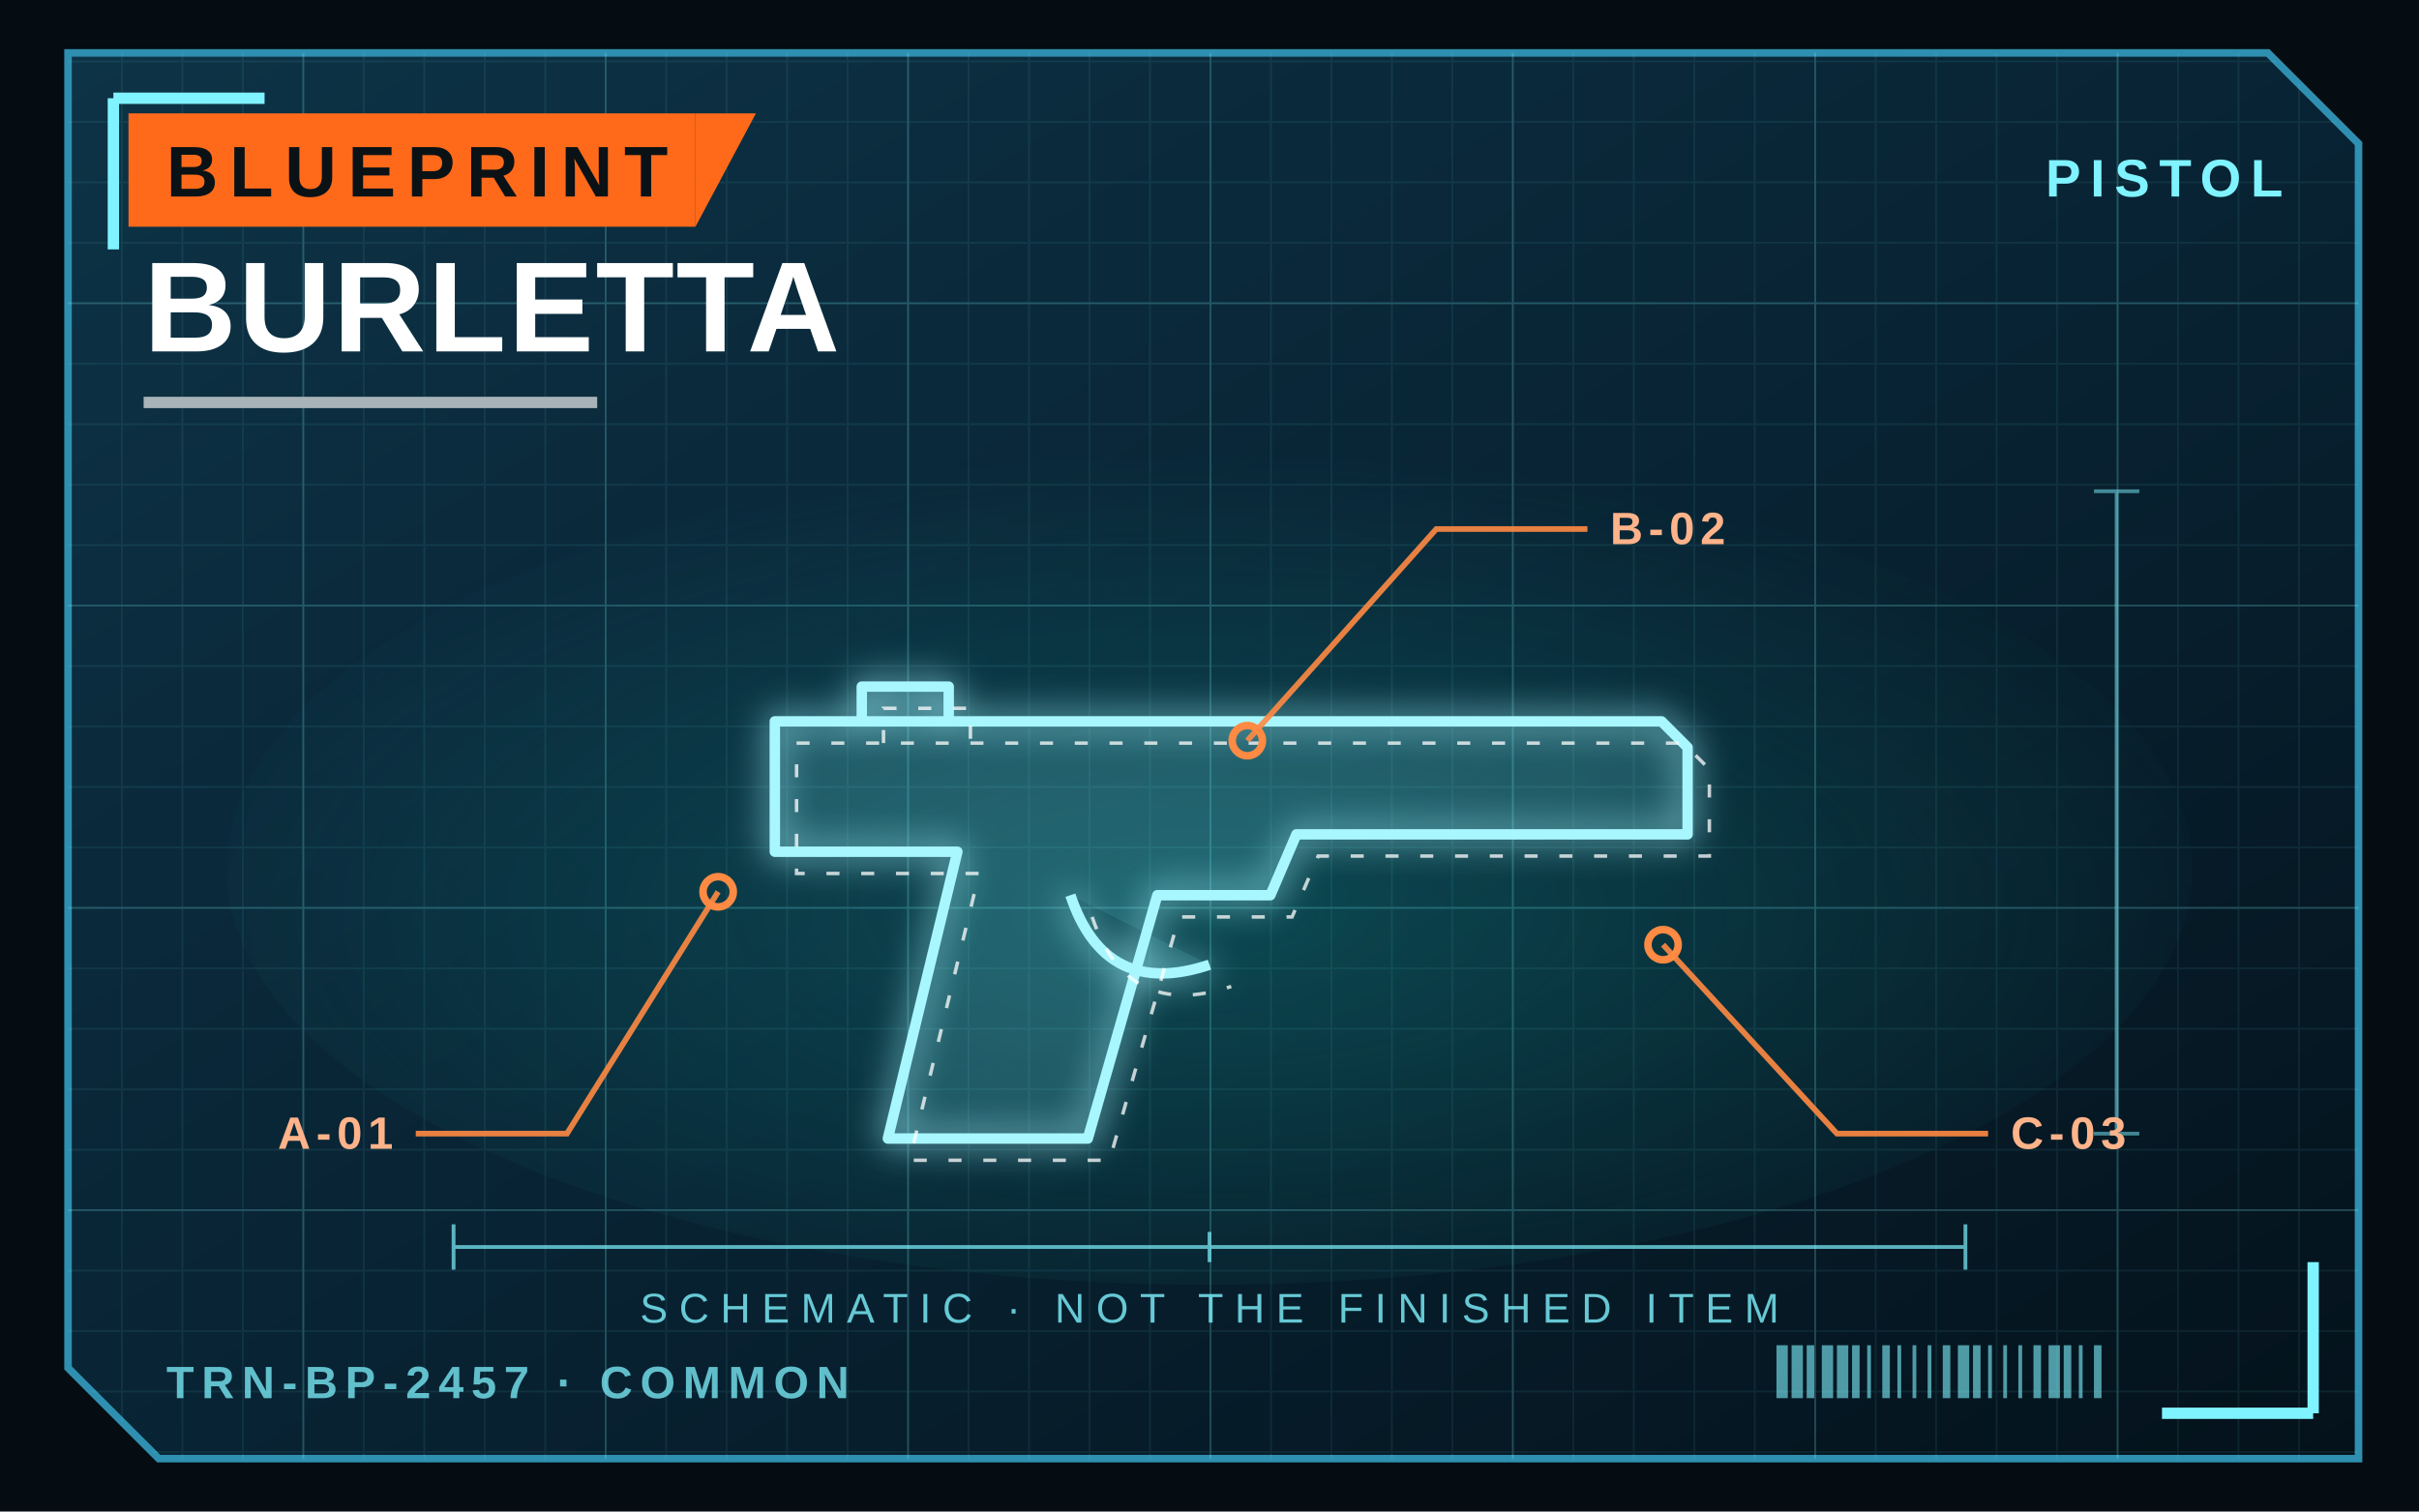
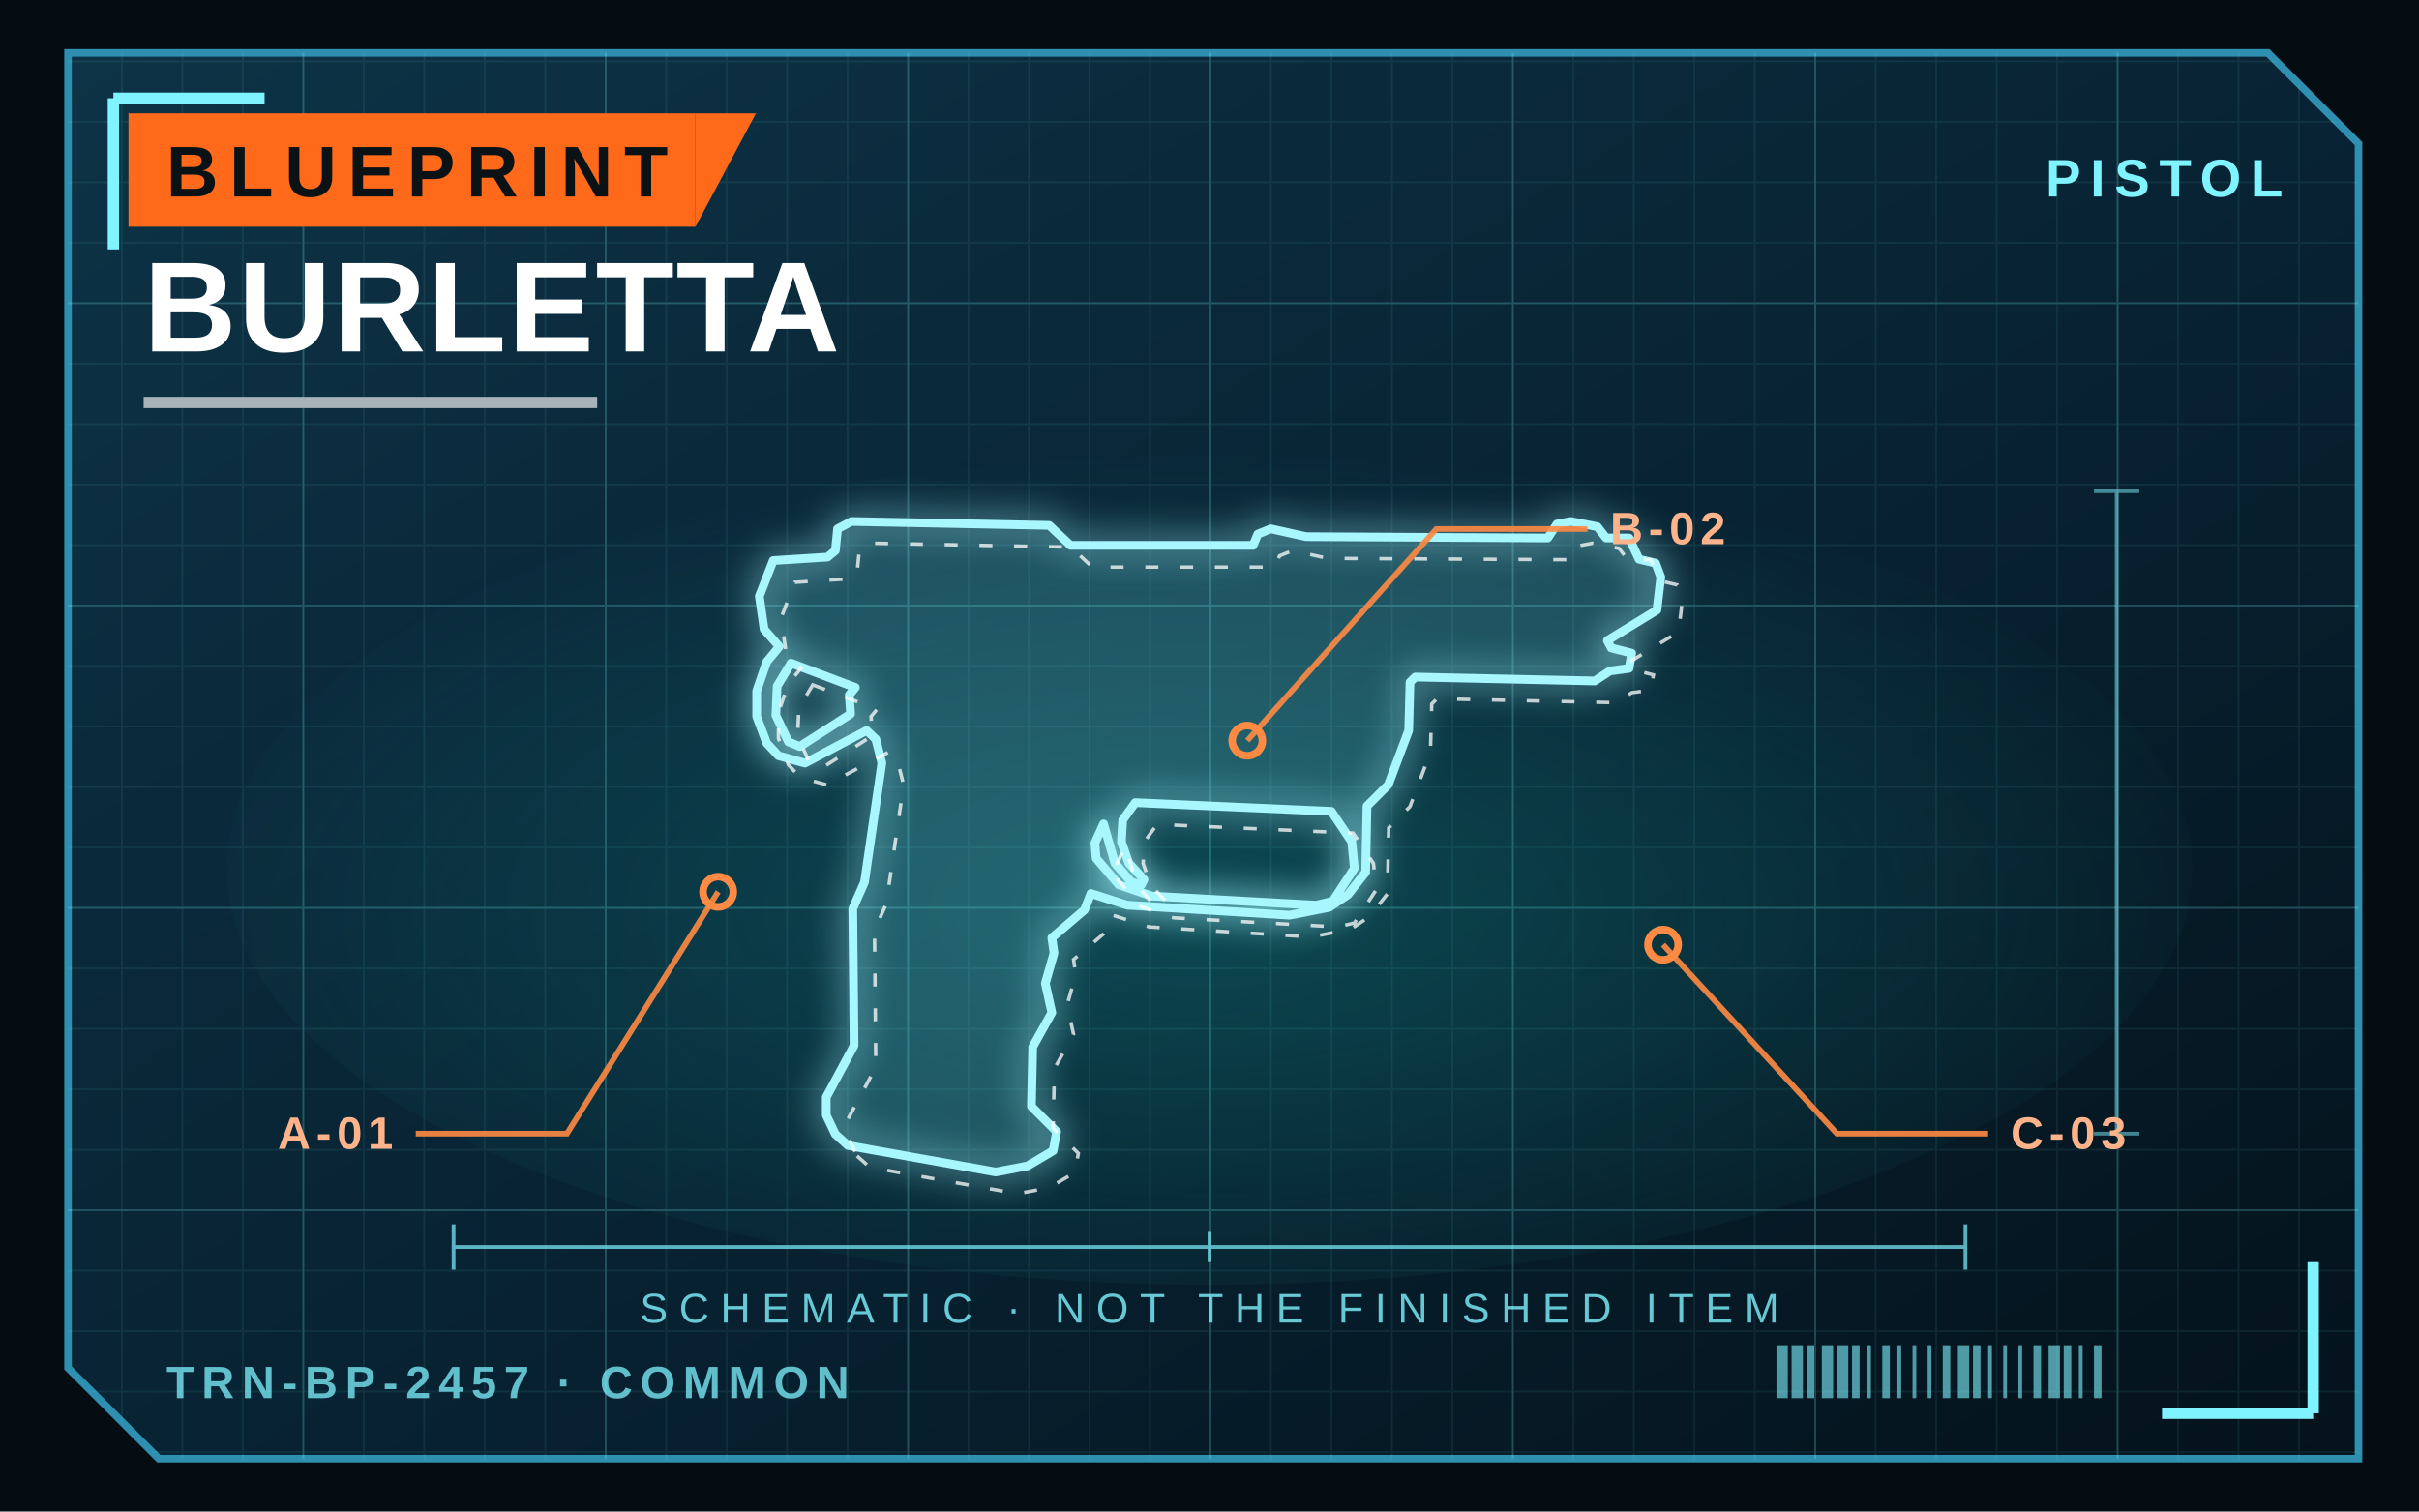
<svg xmlns="http://www.w3.org/2000/svg" viewBox="0 0 640 400" width="640" height="400">
  <defs>
    <linearGradient id="bpbg" x1="0" y1="0" x2="1" y2="1">
      <stop offset="0" stop-color="#0d3346" />
      <stop offset=".55" stop-color="#082232" />
      <stop offset="1" stop-color="#04121b" />
    </linearGradient>
    <pattern id="bpg1" width="16" height="16" patternUnits="userSpaceOnUse">
      <path d="M16 0H0V16" fill="none" stroke="#7ff3ff" stroke-opacity=".07" />
    </pattern>
    <pattern id="bpg2" width="80" height="80" patternUnits="userSpaceOnUse">
      <path d="M80 0H0V80" fill="none" stroke="#7ff3ff" stroke-opacity=".16" />
    </pattern>
    <radialGradient id="bphalo" cx="50%" cy="55%" r="55%">
      <stop offset="0" stop-color="#19d3c5" stop-opacity=".22" />
      <stop offset="1" stop-color="#19d3c5" stop-opacity="0" />
    </radialGradient>
    <filter id="bpglow" x="-20%" y="-40%" width="140%" height="180%">
      <feGaussianBlur stdDeviation="4" result="b" />
      <feMerge>
        <feMergeNode in="b" />
        <feMergeNode in="SourceGraphic" />
      </feMerge>
    </filter>
  </defs>
  <rect width="640" height="400" fill="#050d12" />
  <path d="M18 14 H600 L624 38 V386 H42 L18 362 Z" fill="url(#bpbg)" stroke="#2f8fb0" stroke-width="2" />
  <path d="M18 14 H600 L624 38 V386 H42 L18 362 Z" fill="url(#bpg1)" />
  <path d="M18 14 H600 L624 38 V386 H42 L18 362 Z" fill="url(#bpg2)" />
  <ellipse cx="320" cy="230" rx="260" ry="110" fill="url(#bphalo)" />
  <path d="M30 26 h40 M30 26 v40 M612 374 h-40 M612 374 v-40" stroke="#7ff3ff" stroke-width="3" />
  <g>
    <rect x="34" y="30" width="150" height="30" fill="#ff6a1a" />
    <path d="M184 30 h16 l-16 30 z" fill="#ff6a1a" />
    <text x="44" y="52" font-family="'Barlow Condensed','Arial Narrow','Helvetica Neue',Arial,sans-serif" font-size="19" font-weight="800" letter-spacing="3" fill="#0a1216">BLUEPRINT</text>
  </g>
  <text x="604" y="52" text-anchor="end" font-family="'Barlow Condensed','Arial Narrow','Helvetica Neue',Arial,sans-serif" font-size="14" font-weight="700" letter-spacing="2.5" fill="#7ff3ff">PISTOL</text>
  <text x="38" y="93" font-family="'Barlow Condensed','Arial Narrow','Helvetica Neue',Arial,sans-serif" font-size="34" font-weight="800" letter-spacing=".5" fill="#ffffff">BURLETTA</text>
  <rect x="38" y="105" width="120" height="3" fill="#a7b3b8" />
-   <g transform="translate(90 138) scale(1.15)" filter="url(#bpglow)">
-     <path d="M100 46 L304 46 L310 52 L310 72 L220 72 L214 86 L188 86 L172 142 L126 142 L142 76 L100 76 Z M168 86 q8 24 32 16 M120 46 v-8 h20 v8" fill="#7ff3ff" fill-opacity=".1" stroke="#a8f7ff" stroke-width="2.4" stroke-linejoin="round" />
+   <g transform="translate(200.2 138.0) scale(1.15)" filter="url(#bpglow)">
+     <path d="M18.1 141.0 L21.0 143.6 L55.0 149.7 L62.3 148.3 L68.2 144.8 L69.0 140.4 L63.2 134.6 L63.5 120.9 L67.9 113.0 L66.4 106.3 L68.4 99.3 L67.9 95.8 L75.4 89.4 L76.9 85.6 L85.3 88.3 L122.6 90.6 L131.7 88.8 L136.0 85.9 L140.1 80.7 L140.4 65.5 L145.3 60.6 L150.0 48.1 L150.3 37.0 L151.5 35.8 L192.8 36.7 L196.3 34.4 L200.7 33.8 L201.3 30.3 L196.6 29.1 L195.7 27.4 L207.1 20.4 L208.0 12.8 L206.8 9.6 L203.0 8.7 L200.7 3.8 L195.4 3.8 L193.4 1.2 L187.3 0.0 L184.1 0.6 L182.0 3.8 L126.4 3.5 L118.3 1.7 L115.3 2.9 L114.2 5.5 L72.2 5.5 L67.3 0.9 L21.8 0.0 L18.6 1.7 L18.1 6.7 L16.3 8.2 L3.8 9.0 L0.6 17.2 L1.7 24.8 L5.2 28.8 L2.3 32.3 L0.0 39.0 L0.0 44.9 L2.3 51.0 L5.0 53.9 L11.1 55.6 L25.3 48.1 L27.4 50.1 L28.8 55.6 L24.8 83.0 L22.1 89.1 L22.4 120.6 L16.0 132.5 L16.0 136.6 Z M77.8 74.0 L79.8 69.6 L82.4 78.6 L86.2 83.0 L88.5 83.6 L89.1 82.4 L85.6 78.6 L83.9 73.7 L84.2 68.7 L87.1 64.7 L132.2 66.7 L136.9 73.7 L137.5 79.8 L132.5 87.4 L128.7 88.3 L90.9 86.2 L83.3 83.6 L78.1 77.5 Z M7.9 32.6 L22.7 38.2 L21.3 39.9 L21.6 44.3 L9.9 51.8 L7.3 50.7 L4.4 44.6 L4.7 37.9 Z" fill="#7ff3ff" fill-opacity=".1" fill-rule="evenodd" stroke="#a8f7ff" stroke-width="2" stroke-linejoin="round" />
  </g>
-   <g transform="translate(90 138) scale(1.15)">
-     <path d="M100 46 L304 46 L310 52 L310 72 L220 72 L214 86 L188 86 L172 142 L126 142 L142 76 L100 76 Z M168 86 q8 24 32 16 M120 46 v-8 h20 v8" fill="none" stroke="#ffffff" stroke-width=".8" stroke-opacity=".75" stroke-dasharray="3 5" transform="translate(5 5)" />
+   <g transform="translate(200.2 138.0) scale(1.15)">
+     <path d="M18.1 141.0 L21.0 143.6 L55.0 149.7 L62.3 148.3 L68.2 144.8 L69.0 140.4 L63.2 134.6 L63.5 120.9 L67.9 113.0 L66.4 106.3 L68.4 99.3 L67.9 95.8 L75.4 89.4 L76.9 85.6 L85.3 88.3 L122.6 90.6 L131.7 88.8 L136.0 85.9 L140.1 80.7 L140.4 65.5 L145.3 60.6 L150.0 48.1 L150.3 37.0 L151.5 35.8 L192.8 36.7 L196.3 34.4 L200.7 33.8 L201.3 30.3 L196.6 29.1 L195.7 27.4 L207.1 20.4 L208.0 12.8 L206.8 9.6 L203.0 8.7 L200.7 3.8 L195.4 3.8 L193.4 1.2 L187.3 0.0 L184.1 0.6 L182.0 3.8 L126.4 3.5 L118.3 1.7 L115.3 2.9 L114.2 5.5 L72.2 5.5 L67.3 0.9 L21.8 0.0 L18.6 1.7 L18.1 6.7 L16.3 8.2 L3.8 9.0 L0.6 17.2 L1.7 24.8 L5.2 28.8 L2.3 32.3 L0.0 39.0 L0.0 44.9 L2.3 51.0 L5.0 53.9 L11.1 55.6 L25.3 48.1 L27.4 50.1 L28.8 55.6 L24.8 83.0 L22.1 89.1 L22.4 120.6 L16.0 132.5 L16.0 136.6 Z M77.8 74.0 L79.8 69.6 L82.4 78.6 L86.2 83.0 L88.5 83.6 L89.1 82.4 L85.6 78.6 L83.9 73.7 L84.2 68.7 L87.1 64.7 L132.2 66.7 L136.9 73.7 L137.5 79.8 L132.5 87.4 L128.7 88.3 L90.9 86.2 L83.3 83.6 L78.1 77.5 Z M7.9 32.6 L22.7 38.2 L21.3 39.9 L21.6 44.3 L9.9 51.8 L7.3 50.7 L4.4 44.6 L4.7 37.9 Z" fill="none" stroke="#ffffff" stroke-width=".8" stroke-opacity=".75" stroke-dasharray="3 5" transform="translate(5 5)" />
  </g>
  <path d="M120 330 h400 M120 324 v12 M520 324 v12 M320 326 v8" stroke="#7ff3ff" stroke-opacity=".7" />
  <text x="320" y="350" text-anchor="middle" font-family="'Barlow Condensed','Arial Narrow','Helvetica Neue',Arial,sans-serif" font-size="11" letter-spacing="3" fill="#7ff3ff" fill-opacity=".8">SCHEMATIC · NOT THE FINISHED ITEM</text>
  <path d="M560 130 v170 M554 130 h12 M554 300 h12" stroke="#7ff3ff" stroke-opacity=".5" />
  <circle cx="190" cy="236" r="4" fill="none" stroke="#ff8a43" stroke-width="2" />
  <path d="M190 236 L150 300 h-40" fill="none" stroke="#ff8a43" stroke-width="1.5" opacity=".9" />
  <text x="104" y="304" text-anchor="end" font-family="'Barlow Condensed','Arial Narrow','Helvetica Neue',Arial,sans-serif" font-size="12" font-weight="700" letter-spacing="1.5" fill="#ffb38a">A-01</text>
  <circle cx="330" cy="196" r="4" fill="none" stroke="#ff8a43" stroke-width="2" />
  <path d="M330 196 L380 140 h40" fill="none" stroke="#ff8a43" stroke-width="1.5" opacity=".9" />
  <text x="426" y="144" text-anchor="start" font-family="'Barlow Condensed','Arial Narrow','Helvetica Neue',Arial,sans-serif" font-size="12" font-weight="700" letter-spacing="1.5" fill="#ffb38a">B-02</text>
  <circle cx="440" cy="250" r="4" fill="none" stroke="#ff8a43" stroke-width="2" />
  <path d="M440 250 L486 300 h40" fill="none" stroke="#ff8a43" stroke-width="1.5" opacity=".9" />
  <text x="532" y="304" text-anchor="start" font-family="'Barlow Condensed','Arial Narrow','Helvetica Neue',Arial,sans-serif" font-size="12" font-weight="700" letter-spacing="1.5" fill="#ffb38a">C-03</text>
  <text x="44" y="370" font-family="'Barlow Condensed','Arial Narrow','Helvetica Neue',Arial,sans-serif" font-size="12" font-weight="700" letter-spacing="2" fill="#7ff3ff" fill-opacity=".75">TRN-BP-2457 · COMMON</text>
  <rect x="470" y="356" width="3" height="14" fill="#7ff3ff" opacity=".6" />
  <rect x="474" y="356" width="3" height="14" fill="#7ff3ff" opacity=".6" />
  <rect x="478" y="356" width="2" height="14" fill="#7ff3ff" opacity=".6" />
  <rect x="482" y="356" width="3" height="14" fill="#7ff3ff" opacity=".6" />
  <rect x="486" y="356" width="3" height="14" fill="#7ff3ff" opacity=".6" />
  <rect x="490" y="356" width="2" height="14" fill="#7ff3ff" opacity=".6" />
  <rect x="494" y="356" width="1" height="14" fill="#7ff3ff" opacity=".6" />
  <rect x="498" y="356" width="2" height="14" fill="#7ff3ff" opacity=".6" />
  <rect x="502" y="356" width="1" height="14" fill="#7ff3ff" opacity=".6" />
  <rect x="506" y="356" width="1" height="14" fill="#7ff3ff" opacity=".6" />
  <rect x="510" y="356" width="1" height="14" fill="#7ff3ff" opacity=".6" />
  <rect x="514" y="356" width="2" height="14" fill="#7ff3ff" opacity=".6" />
  <rect x="518" y="356" width="3" height="14" fill="#7ff3ff" opacity=".6" />
  <rect x="522" y="356" width="2" height="14" fill="#7ff3ff" opacity=".6" />
  <rect x="526" y="356" width="1" height="14" fill="#7ff3ff" opacity=".6" />
  <rect x="530" y="356" width="1" height="14" fill="#7ff3ff" opacity=".6" />
  <rect x="534" y="356" width="1" height="14" fill="#7ff3ff" opacity=".6" />
  <rect x="538" y="356" width="2" height="14" fill="#7ff3ff" opacity=".6" />
  <rect x="542" y="356" width="3" height="14" fill="#7ff3ff" opacity=".6" />
  <rect x="546" y="356" width="2" height="14" fill="#7ff3ff" opacity=".6" />
  <rect x="550" y="356" width="1" height="14" fill="#7ff3ff" opacity=".6" />
  <rect x="554" y="356" width="2" height="14" fill="#7ff3ff" opacity=".6" />
</svg>
